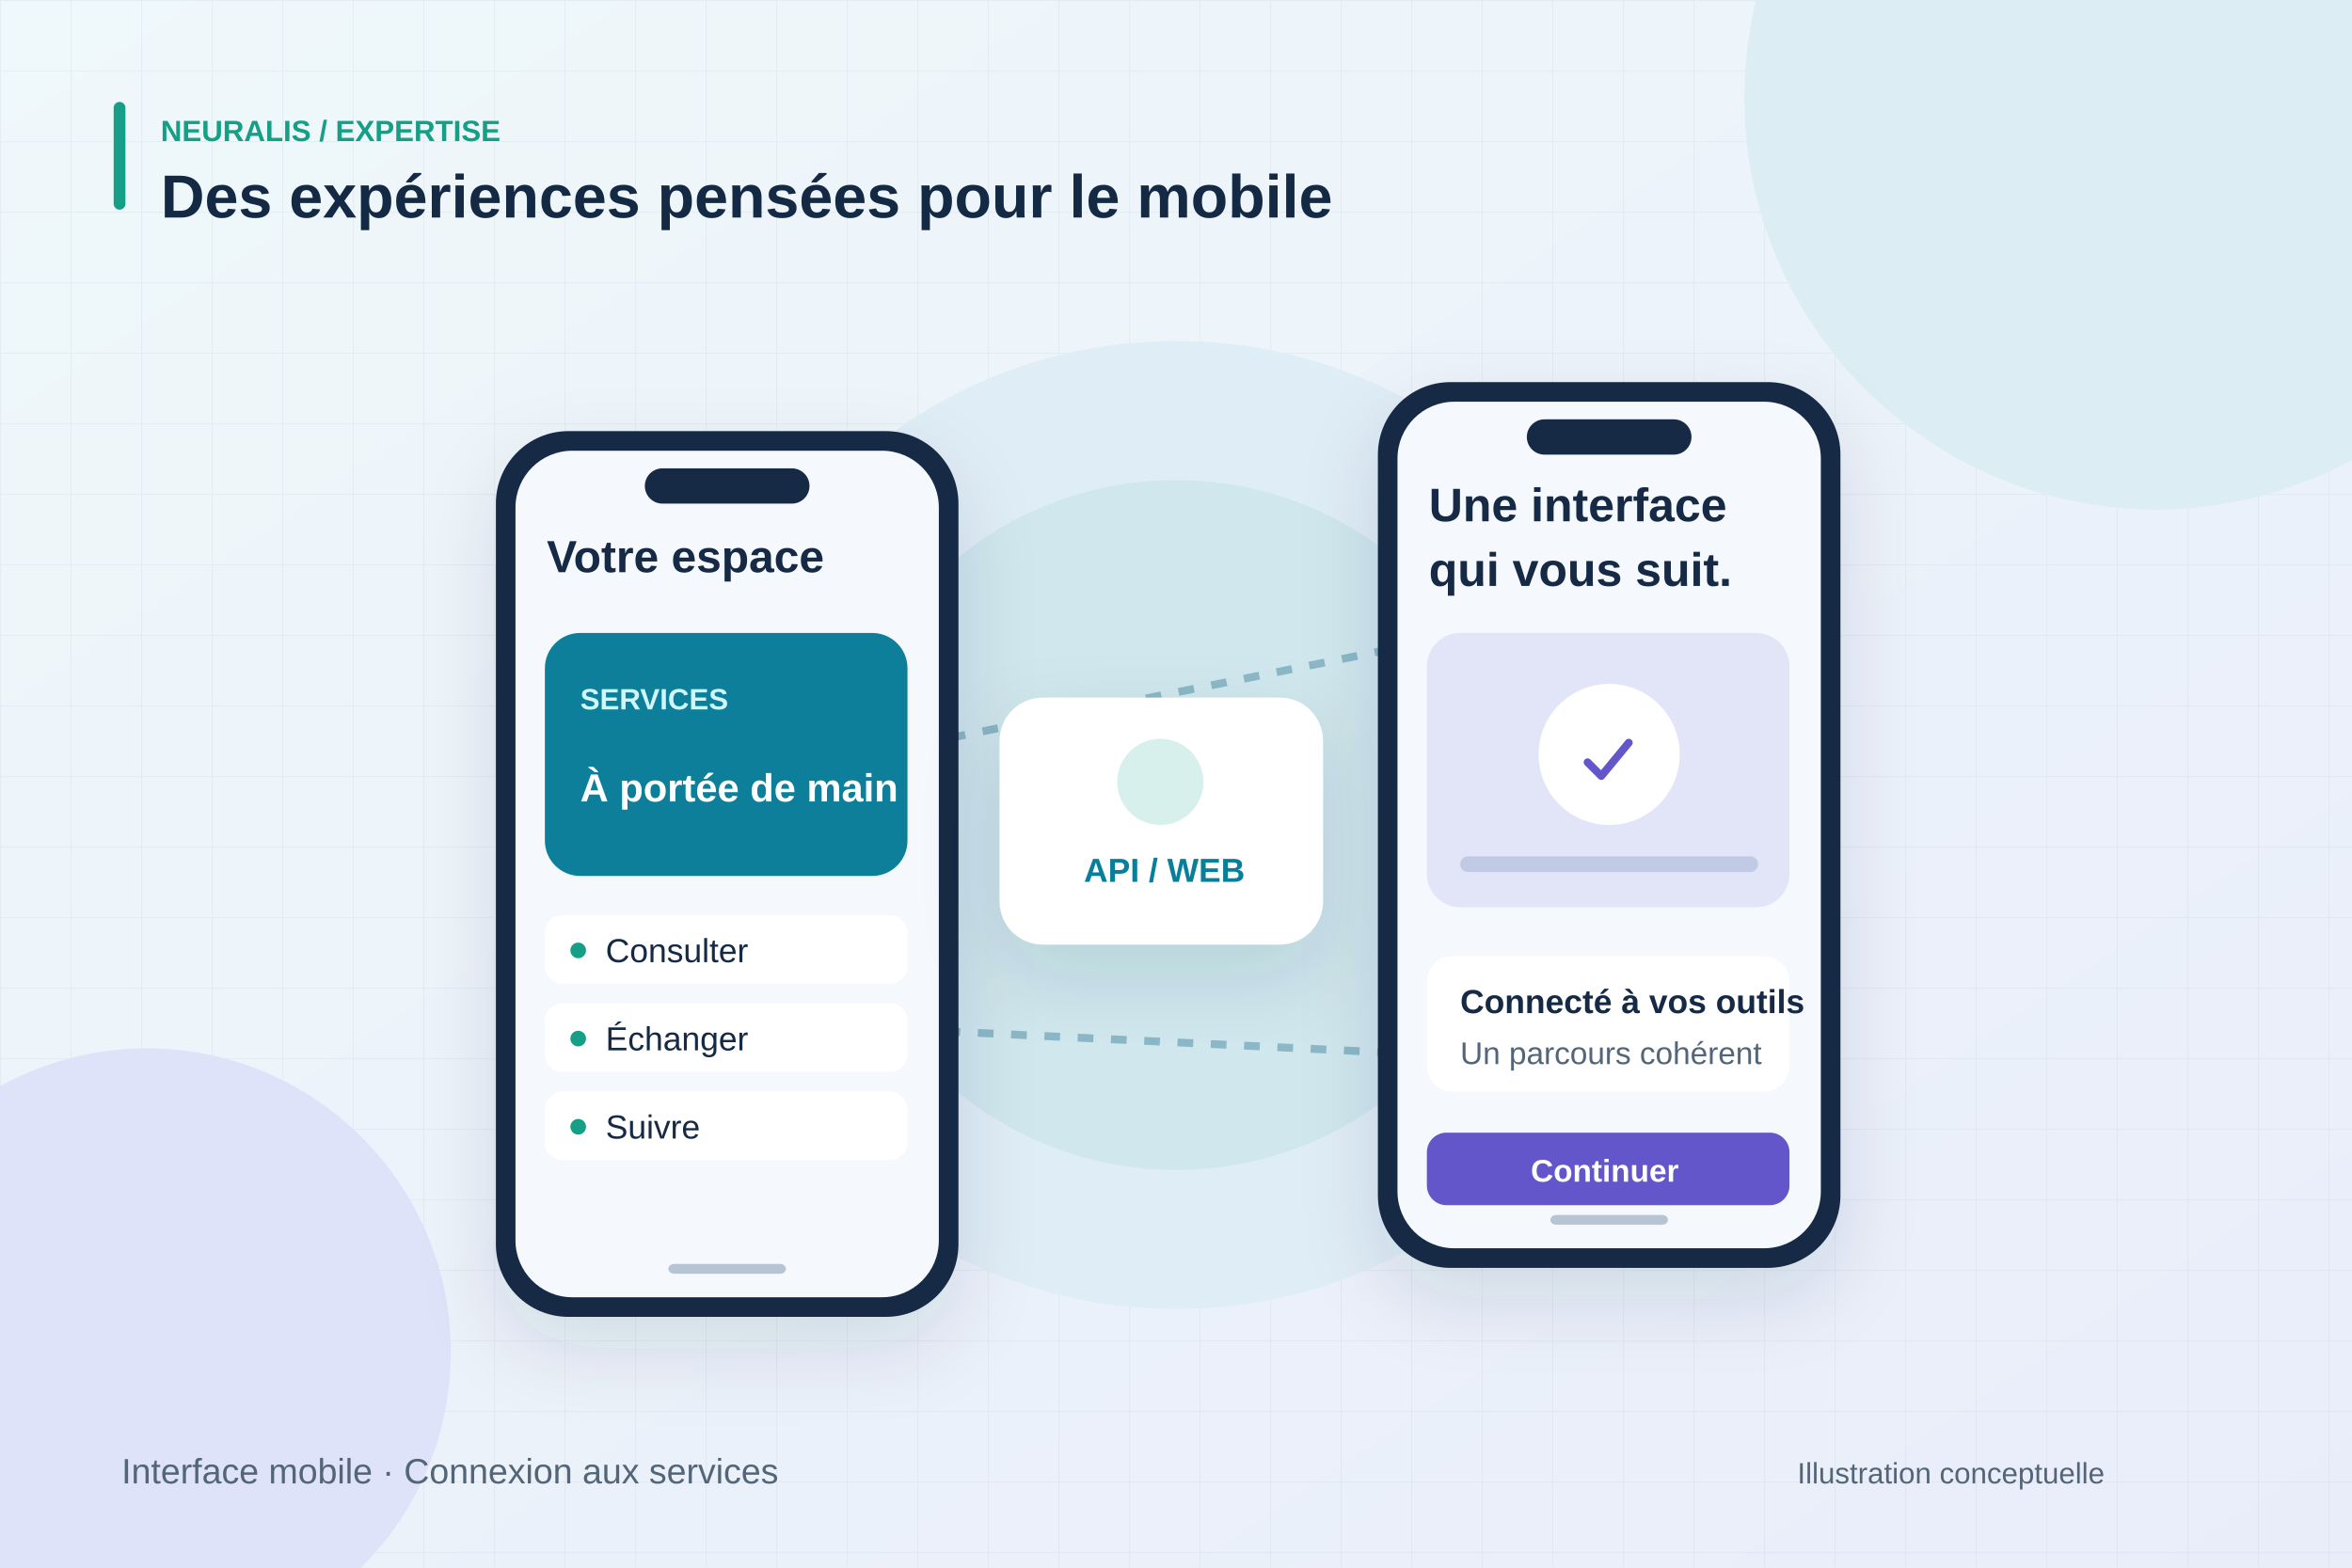
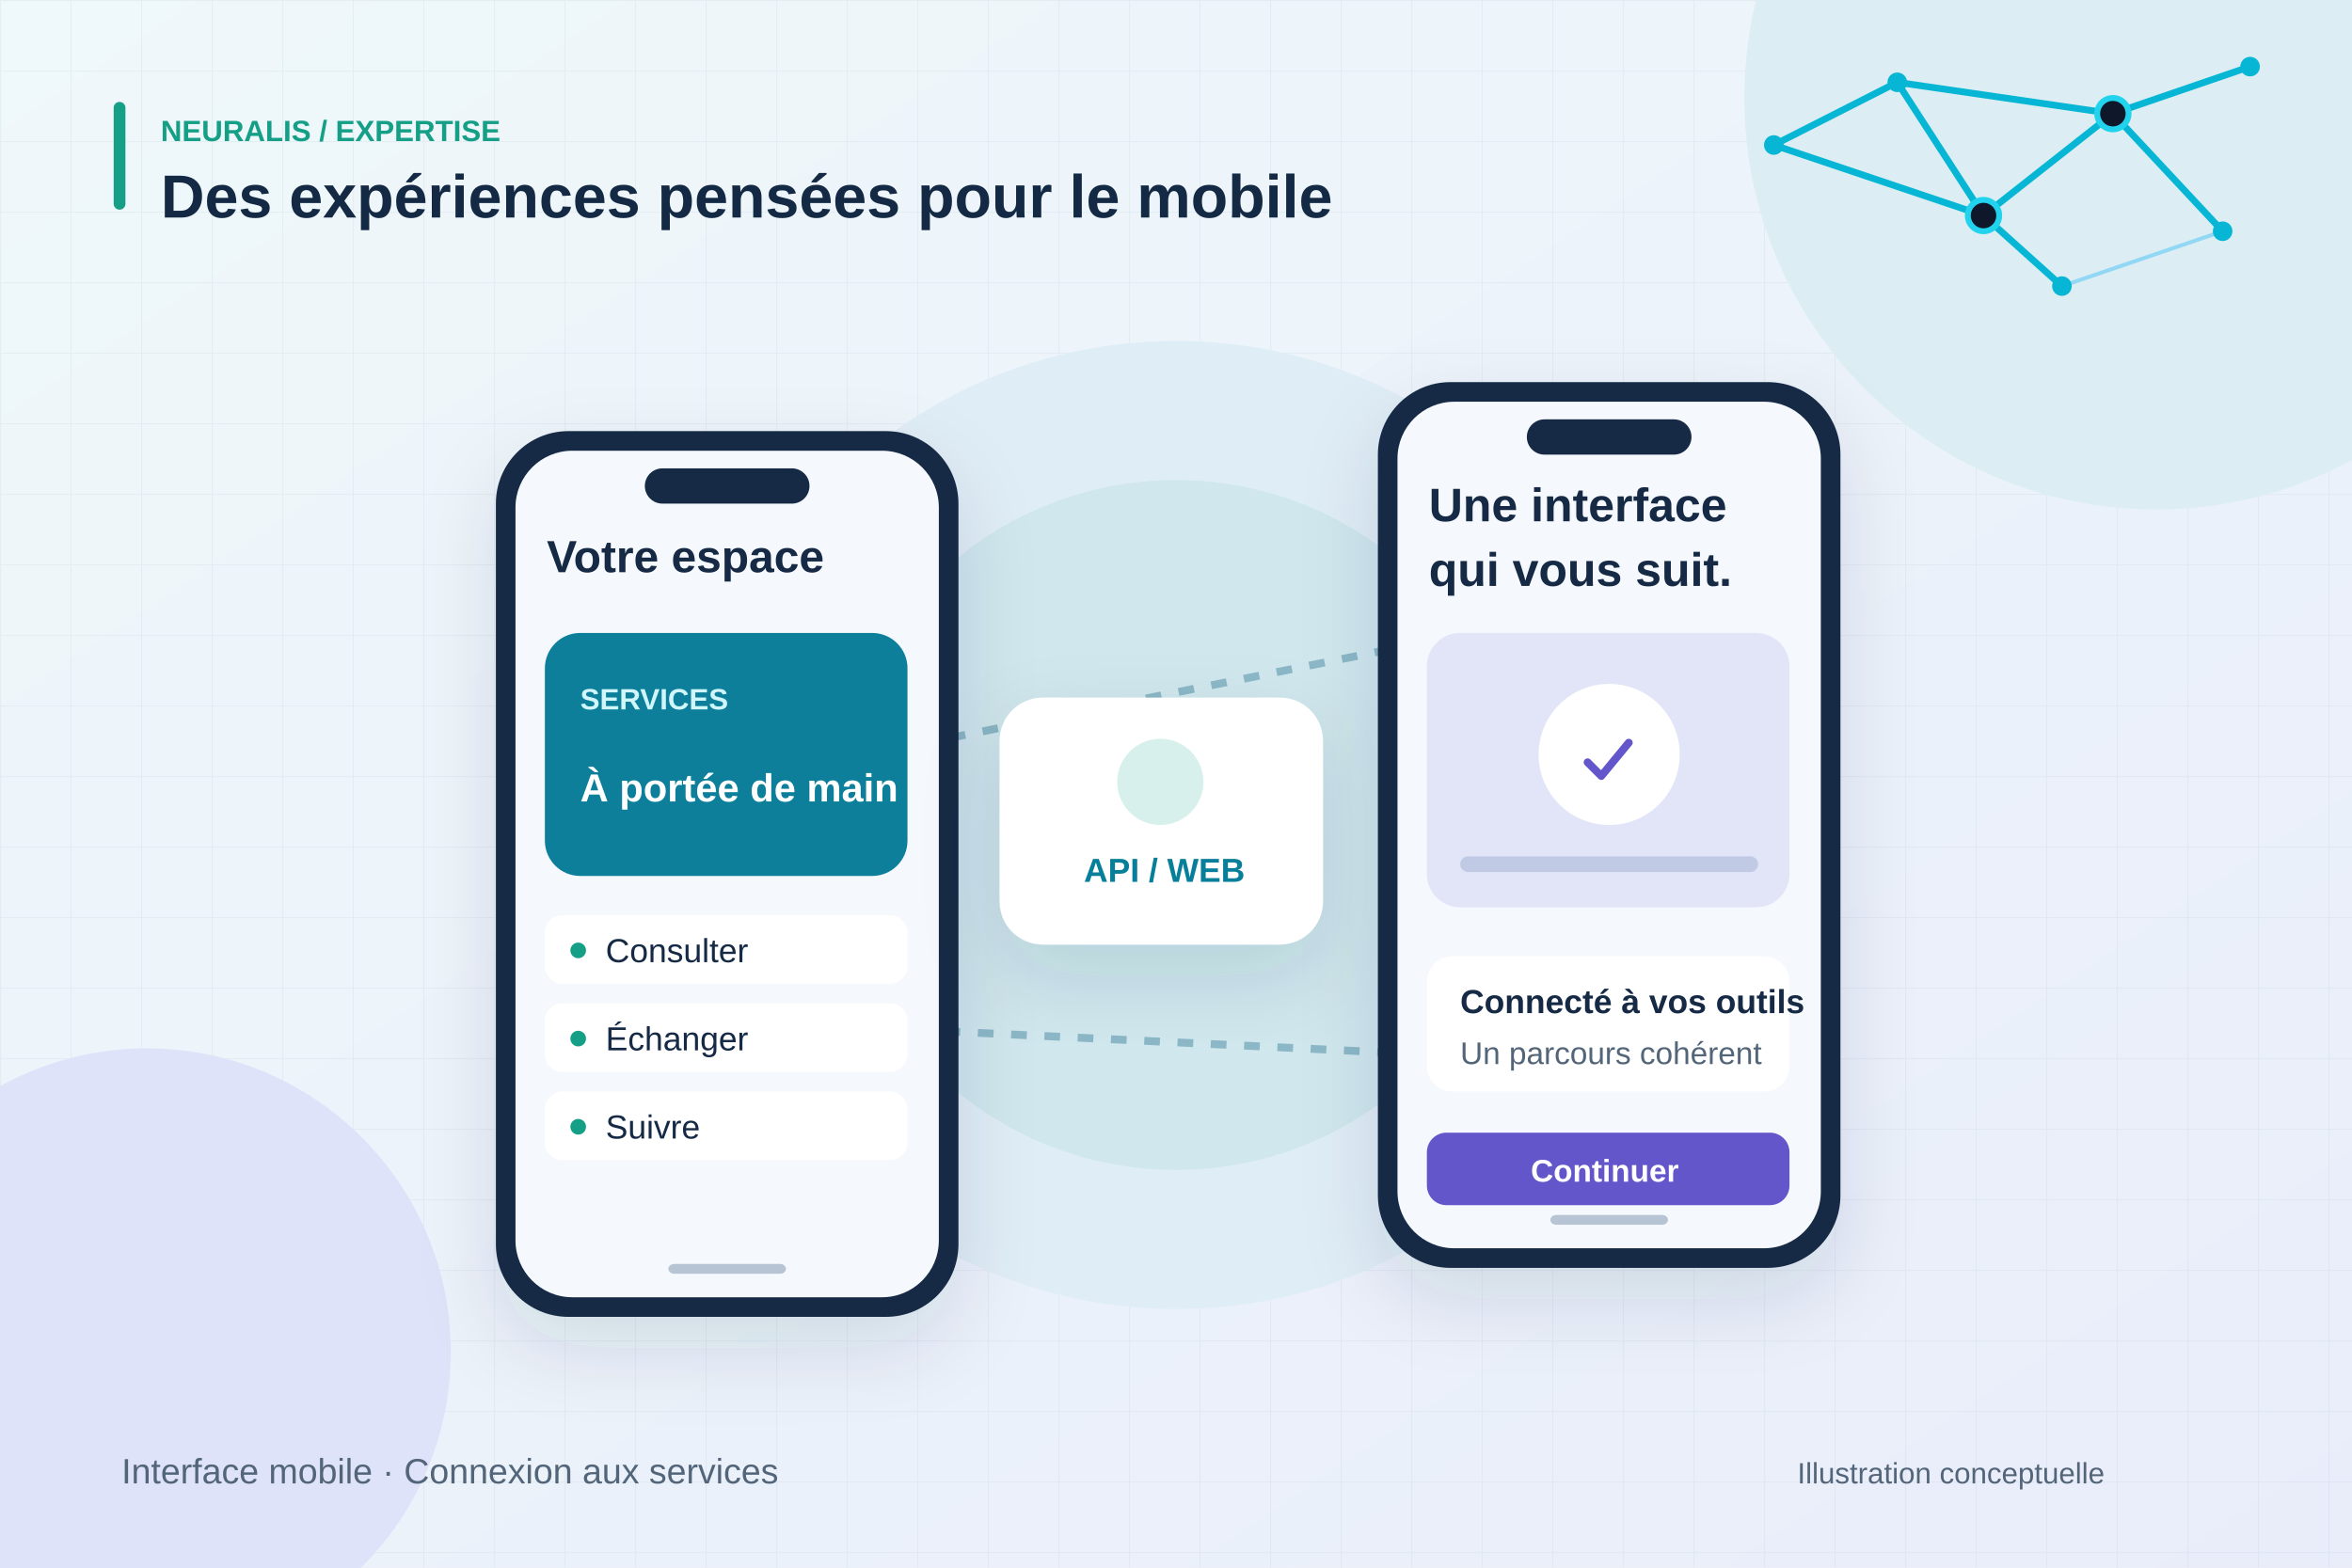
<svg xmlns="http://www.w3.org/2000/svg" width="1200" height="800" viewBox="0 0 1200 800" role="img" aria-labelledby="title desc">
  <defs>
    <linearGradient id="bg" x2="1" y2="1">
      <stop stop-color="#eff8fa" />
      <stop offset="1" stop-color="#e9edfa" />
    </linearGradient>
    <pattern id="grid" width="36" height="36" patternUnits="userSpaceOnUse">
      <path d="M36 0H0V36" fill="none" stroke="#bbcdda" stroke-width="1" opacity=".23" />
    </pattern>
    <filter id="shadow" x="-30%" y="-30%" width="160%" height="170%">
      <feDropShadow dx="0" dy="16" stdDeviation="20" flood-color="#16334c" flood-opacity=".12" />
    </filter>
  </defs>
  <rect x="0" y="0" width="1200" height="800" rx="0" fill="url(#bg)" />
  <rect x="0" y="0" width="1200" height="800" rx="0" fill="url(#grid)" />
  <circle cx="1100" cy="50" r="210" fill="#dceef3" />
  <circle cx="75" cy="690" r="155" fill="#dfe3fa" />
  <rect x="58" y="52" width="6" height="55" rx="3" fill="#169f87" />
  <text x="82" y="72" font-family="Arial, Helvetica, sans-serif" font-size="15" font-weight="700" fill="#169f87">NEURALIS / EXPERTISE</text>
  <text x="82" y="111" font-family="Arial, Helvetica, sans-serif" font-size="31" font-weight="700" fill="#132944">Des expériences pensées pour le mobile</text>
  <circle cx="600" cy="421" r="247" fill="#dfedf6" />
  <circle cx="600" cy="421" r="176" fill="#cfe7ed" />
  <path d="M418 390L850 303" fill="none" stroke="#8bb7c7" stroke-width="4" stroke-dasharray="8 9" />
  <path d="M414 523L852 544" fill="none" stroke="#8bb7c7" stroke-width="4" stroke-dasharray="8 9" />
  <g filter="url(#shadow)">
    <rect x="253" y="220" width="236" height="452" rx="37" fill="#132944" />
    <rect x="263" y="230" width="216" height="432" rx="29" fill="#f5f8fc" />
    <rect x="329" y="239" width="84" height="18" rx="9" fill="#132944" />
    <text x="279" y="292" font-family="Arial, Helvetica, sans-serif" font-size="23" font-weight="700" fill="#132944">Votre espace</text>
    <rect x="278" y="323" width="185" height="124" rx="18" fill="#087f9a" />
    <text x="296" y="362" font-family="Arial, Helvetica, sans-serif" font-size="15" font-weight="700" fill="#d0f5fa">SERVICES</text>
    <text x="296" y="409" font-family="Arial, Helvetica, sans-serif" font-size="20" font-weight="700" fill="#fff">À portée de main</text>
    <rect x="278" y="467" width="185" height="35" rx="9" fill="#fff" />
    <circle cx="295" cy="485" r="4" fill="#169f87" />
    <text x="309" y="491" font-family="Arial, Helvetica, sans-serif" font-size="17" font-weight="500" fill="#132944">Consulter</text>
    <rect x="278" y="512" width="185" height="35" rx="9" fill="#fff" />
    <circle cx="295" cy="530" r="4" fill="#169f87" />
    <text x="309" y="536" font-family="Arial, Helvetica, sans-serif" font-size="17" font-weight="500" fill="#132944">Échanger</text>
    <rect x="278" y="557" width="185" height="35" rx="9" fill="#fff" />
    <circle cx="295" cy="575" r="4" fill="#169f87" />
    <text x="309" y="581" font-family="Arial, Helvetica, sans-serif" font-size="17" font-weight="500" fill="#132944">Suivre</text>
    <rect x="341" y="645" width="60" height="5" rx="3" fill="#b7c4d4" />
  </g>
  <g filter="url(#shadow)">
    <rect x="703" y="195" width="236" height="452" rx="37" fill="#132944" />
    <rect x="713" y="205" width="216" height="432" rx="29" fill="#f5f8fc" />
    <rect x="779" y="214" width="84" height="18" rx="9" fill="#132944" />
    <text x="729" y="266" font-family="Arial, Helvetica, sans-serif" font-size="24" font-weight="700" fill="#132944">Une interface</text>
    <text x="729" y="299" font-family="Arial, Helvetica, sans-serif" font-size="24" font-weight="700" fill="#132944">qui vous suit.</text>
    <rect x="728" y="323" width="185" height="140" rx="17" fill="#e1e5f7" />
    <circle cx="821" cy="385" r="36" fill="#fff" />
    <path d="M810 389l7 7 14-17" fill="none" stroke="#6356cb" stroke-width="4" stroke-linecap="round" stroke-linejoin="round" />
    <rect x="745" y="437" width="152" height="8" rx="4" fill="#c1cae5" />
    <rect x="728" y="488" width="185" height="69" rx="13" fill="#fff" />
    <text x="745" y="517" font-family="Arial, Helvetica, sans-serif" font-size="17" font-weight="700" fill="#132944">Connecté à vos outils</text>
    <text x="745" y="543" font-family="Arial, Helvetica, sans-serif" font-size="16" font-weight="500" fill="#536579">Un parcours cohérent</text>
    <rect x="728" y="578" width="185" height="37" rx="10" fill="#6356cb" />
    <text x="781" y="603" font-family="Arial, Helvetica, sans-serif" font-size="16" font-weight="700" fill="#fff">Continuer</text>
    <rect x="791" y="620" width="60" height="5" rx="3" fill="#b7c4d4" />
  </g>
  <rect x="510" y="356" width="165" height="126" rx="22" fill="#fff" filter="url(#shadow)" />
  <circle cx="592" cy="399" r="22" fill="#d8f0ec" />
  <text x="553" y="450" font-family="Arial, Helvetica, sans-serif" font-size="17" font-weight="700" fill="#087f9a">API / WEB</text>
  <text x="62" y="757" font-family="Arial, Helvetica, sans-serif" font-size="18" font-weight="500" fill="#536579">Interface mobile · Connexion aux services</text>
  <text x="917" y="757" font-family="Arial, Helvetica, sans-serif" font-size="15" font-weight="500" fill="#536579">Illustration conceptuelle</text>
+   <g id="neural-pulse" aria-hidden="true">
+     <style>#neural-pulse .np-edge{fill:none;stroke:#38bdf8;stroke-width:2;opacity:.45}#neural-pulse .np-signal{fill:none;stroke:#06b6d4;stroke-width:3.5;stroke-linecap:round;stroke-dasharray:.14 .86;stroke-dashoffset:1;animation:np-travel 3.6s linear infinite}#neural-pulse .np-signal:nth-of-type(2){animation-delay:-1.2s;animation-duration:4.2s}#neural-pulse .np-signal:nth-of-type(3){animation-delay:-2.4s}#neural-pulse .np-node{fill:#06b6d4;transform-box:fill-box;transform-origin:center;animation:np-pulse 2.8s ease-in-out infinite alternate}#neural-pulse .np-hub{fill:#0f172a;stroke:#22d3ee;stroke-width:3}@keyframes np-travel{0%{stroke-dashoffset:1;opacity:0}15%,85%{opacity:1}100%{stroke-dashoffset:0;opacity:0}}@keyframes np-pulse{from{opacity:.55;transform:scale(.85)}to{opacity:1;transform:scale(1.15)}}@media (prefers-reduced-motion: reduce){#neural-pulse *{animation:none!important}#neural-pulse .np-signal{opacity:0}}</style>
+     <g>
+       <path class="np-edge" d="M905 74L968 42" />
+       <path class="np-edge" d="M905 74L1012 110" />
+       <path class="np-edge" d="M968 42L1012 110" />
+       <path class="np-edge" d="M968 42L1078 58" />
+       <path class="np-edge" d="M1012 110L1078 58" />
+       <path class="np-edge" d="M1012 110L1052 146" />
+       <path class="np-edge" d="M1078 58L1134 118" />
+       <path class="np-edge" d="M1078 58L1148 34" />
+       <path class="np-edge" d="M1134 118L1052 146" />
+     </g>
+     <g>
+       <path class="np-signal" pathLength="1" d="M905 74L1012 110L1078 58L1134 118" />
+       <path class="np-signal" pathLength="1" d="M968 42L1078 58L1148 34" />
+       <path class="np-signal" pathLength="1" d="M905 74L968 42L1012 110L1052 146" />
+     </g>
+     <g>
+       <circle class="np-node" cx="905" cy="74" r="5" style="animation-delay:0.0s" />
+       <circle class="np-node" cx="968" cy="42" r="5" style="animation-delay:-0.4s" />
+       <circle class="np-node np-hub" cx="1012" cy="110" r="8" style="animation-delay:-0.8s" />
+       <circle class="np-node np-hub" cx="1078" cy="58" r="8" style="animation-delay:-1.2s" />
+       <circle class="np-node" cx="1134" cy="118" r="5" style="animation-delay:-1.6s" />
+       <circle class="np-node" cx="1052" cy="146" r="5" style="animation-delay:-2.0s" />
+       <circle class="np-node" cx="1148" cy="34" r="5" style="animation-delay:-2.4s" />
+     </g>
+   </g>
</svg>
